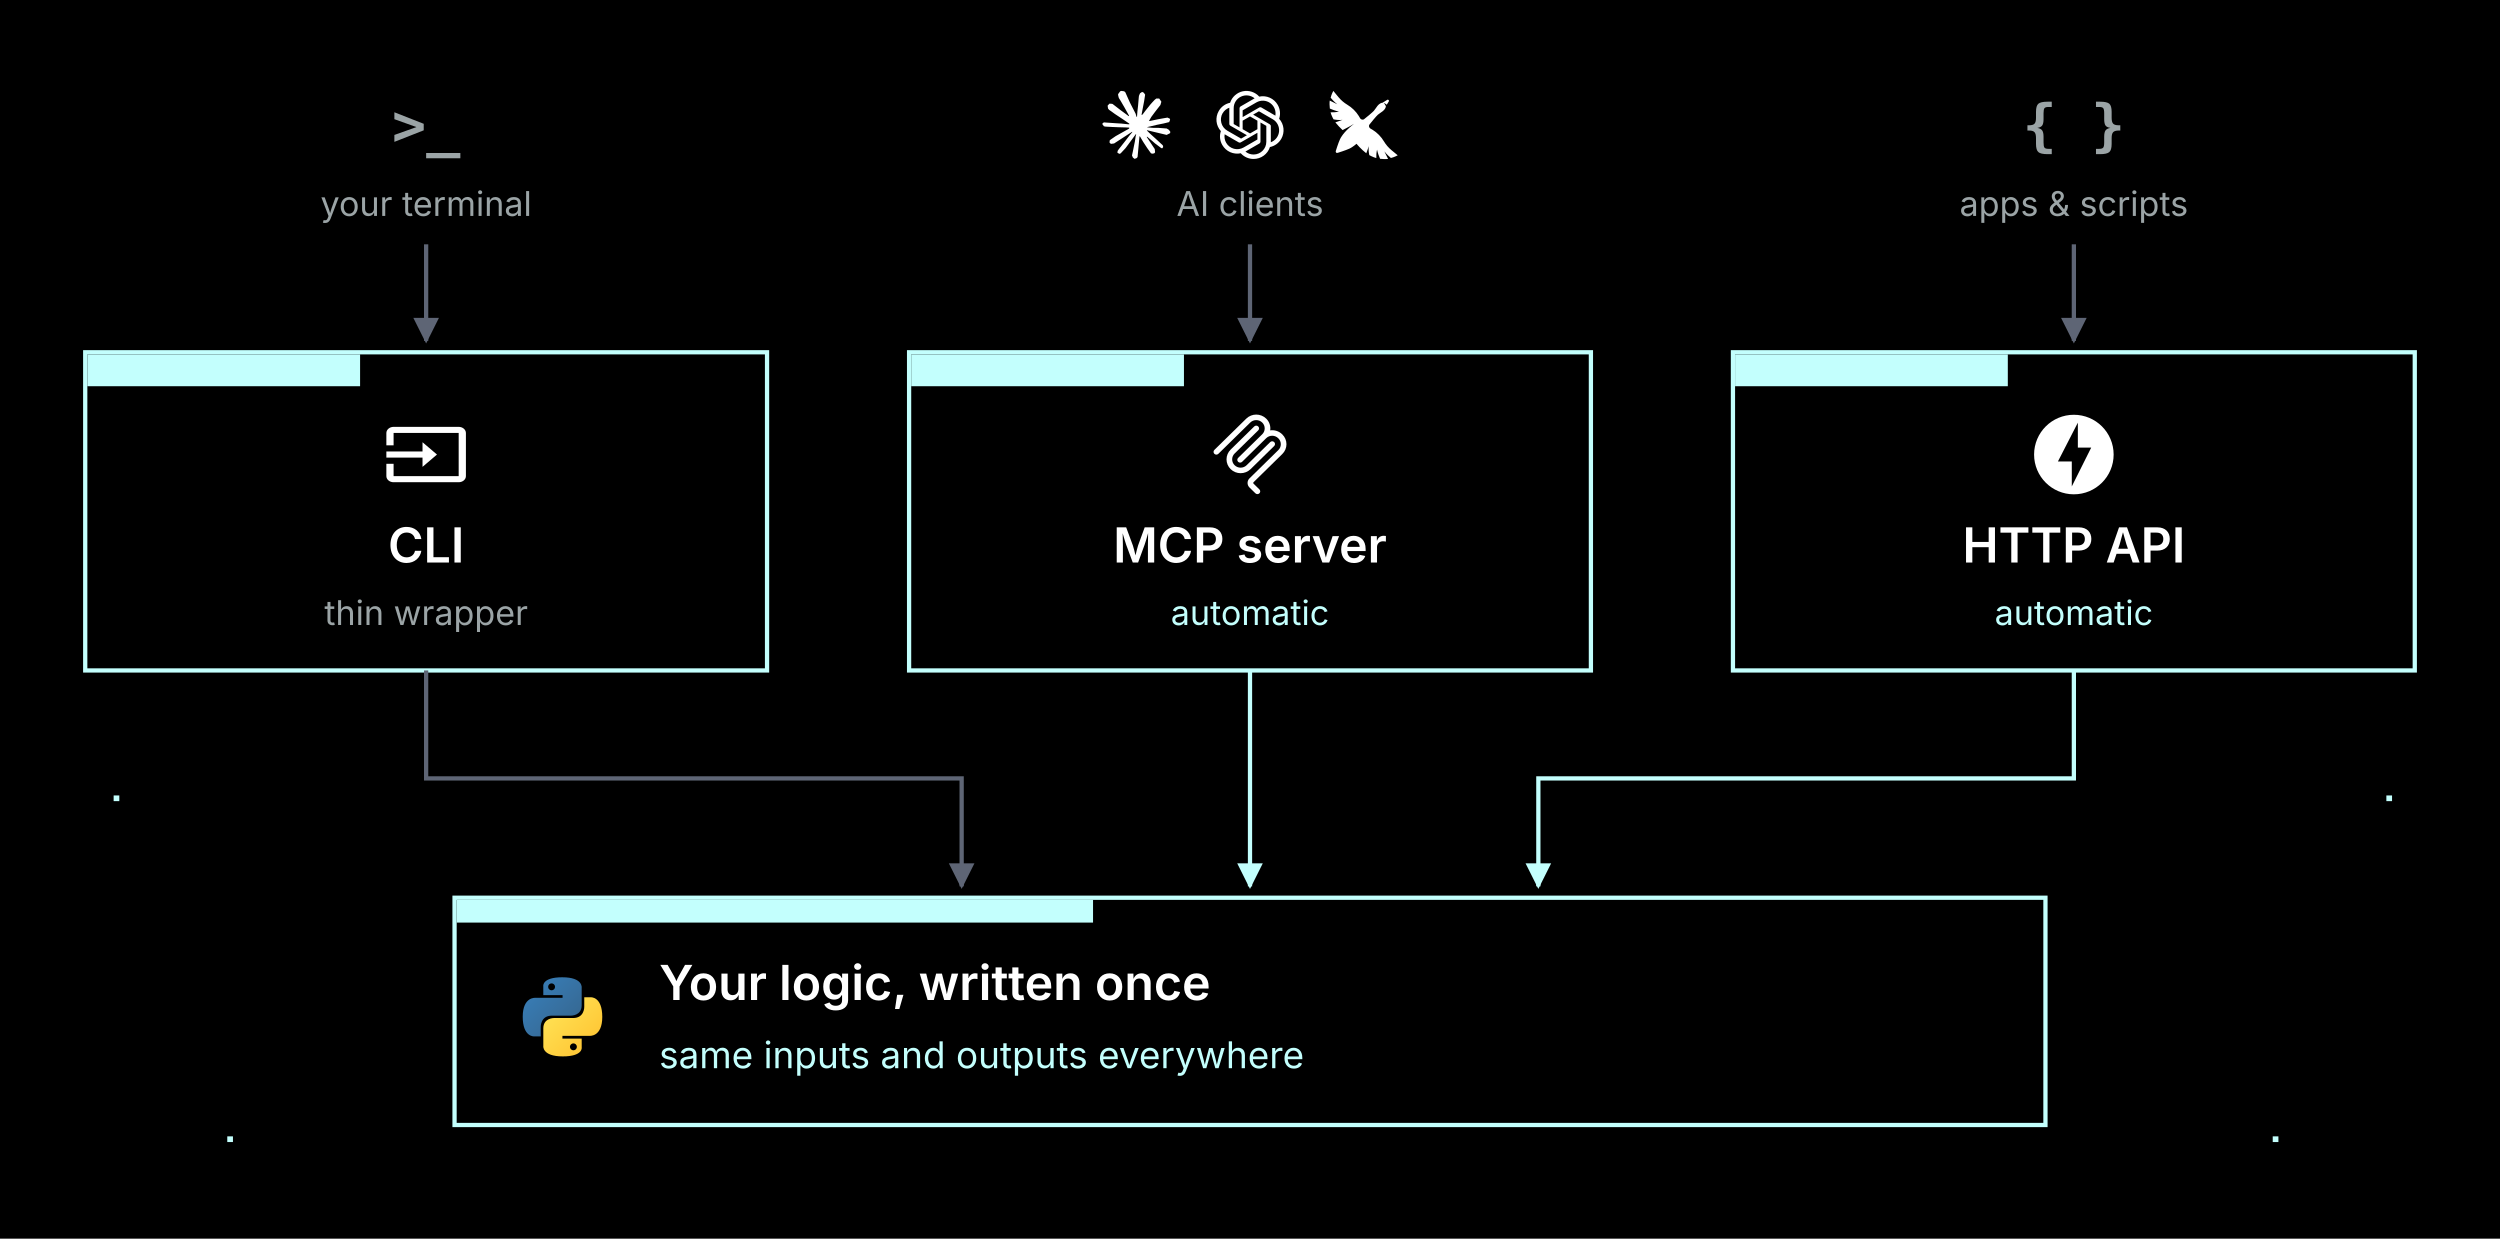
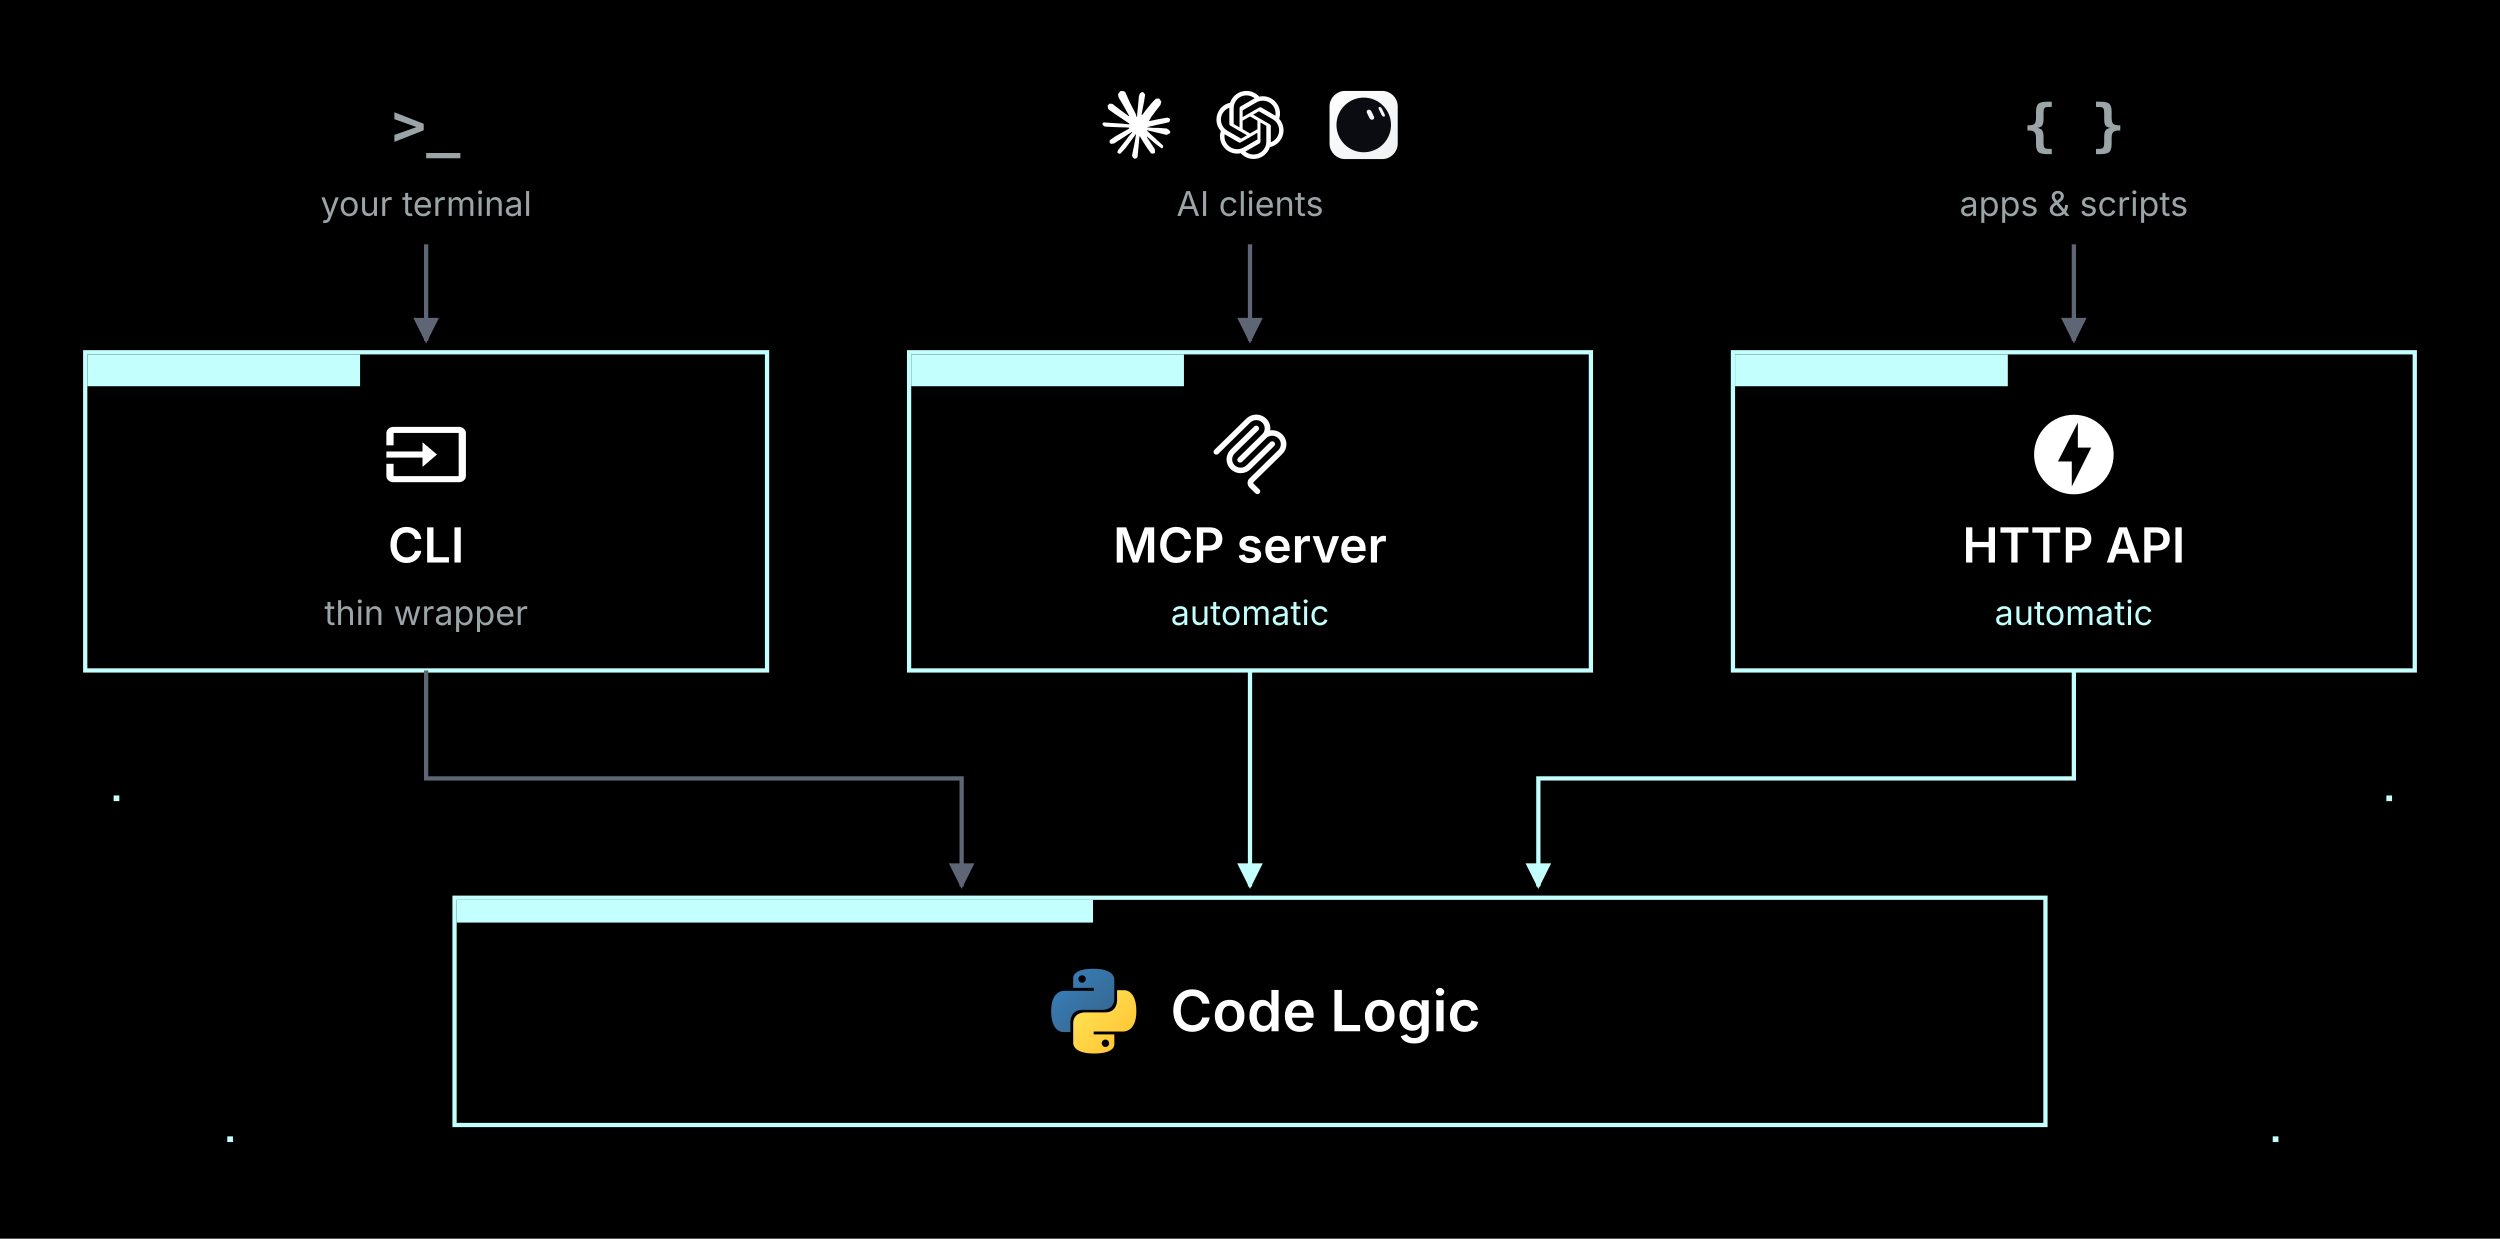
<svg xmlns="http://www.w3.org/2000/svg" viewBox="0 0 880 436" width="880" height="436" role="img" aria-label="Write your logic once: MCP and API are automatic, the CLI is a thin wrapper">
  <style>
  text { font-family:Inter, Helvetica, Roboto, Arial, sans-serif; fill:#FFFFFF; }
  .mono { font-family:'JetBrains Mono', 'IBM Plex Mono', ui-monospace, Menlo, monospace; }
  .muted { fill:#9BA4A6; }
  .accent { fill:#C3FFFD; }
  .box { fill:none; stroke:#C3FFFD; stroke-width:1.5; }
  .box-dim { fill:none; stroke:#5E6575; stroke-width:1.5; }
  .tag { fill:#C3FFFD; }
  .tag-dim { fill:#5E6575; }
  .wire { stroke:#5E6575; stroke-width:1.5; fill:none; }
  .wire-accent { stroke:#C3FFFD; stroke-width:1.5; fill:none; }
  .logo { fill:#FFFFFF; }
</style>
  <defs>
    <marker id="wire-head" viewBox="0 0 10 10" refX="9" refY="5" markerWidth="6" markerHeight="6" orient="auto-start-reverse">
      <path d="M0 0 L10 5 L0 10 z" fill="#5E6575" />
    </marker>
    <marker id="wire-accent-head" viewBox="0 0 10 10" refX="9" refY="5" markerWidth="6" markerHeight="6" orient="auto-start-reverse">
      <path d="M0 0 L10 5 L0 10 z" fill="#C3FFFD" />
    </marker>
    <symbol id="i-chatgpt" viewBox="0 0 256 260" class="logo">
      <path d="M239.184 106.203a64.716 64.716 0 0 0-5.576-53.103C219.452 28.459 191 15.784 163.213 21.74A65.586 65.586 0 0 0 52.096 45.22a64.716 64.716 0 0 0-43.23 31.36c-14.31 24.602-11.061 55.634 8.033 76.74a64.665 64.665 0 0 0 5.525 53.102c14.174 24.65 42.644 37.324 70.446 31.36a64.72 64.72 0 0 0 48.754 21.744c28.481.025 53.714-18.361 62.414-45.481a64.767 64.767 0 0 0 43.229-31.36c14.137-24.558 10.875-55.423-8.083-76.483Zm-97.56 136.338a48.397 48.397 0 0 1-31.105-11.255l1.535-.87 51.67-29.825a8.595 8.595 0 0 0 4.247-7.367v-72.85l21.845 12.636c.218.111.37.32.409.563v60.367c-.056 26.818-21.783 48.545-48.601 48.601Zm-104.466-44.61a48.345 48.345 0 0 1-5.781-32.589l1.534.921 51.722 29.826a8.339 8.339 0 0 0 8.441 0l63.181-36.425v25.221a.87.87 0 0 1-.358.665l-52.335 30.184c-23.257 13.398-52.97 5.431-66.404-17.803ZM23.549 85.38a48.499 48.499 0 0 1 25.58-21.333v61.39a8.288 8.288 0 0 0 4.195 7.316l62.874 36.272-21.845 12.636a.819.819 0 0 1-.767 0L41.353 151.53c-23.211-13.454-31.171-43.144-17.804-66.405v.256Zm179.466 41.695-63.08-36.63L161.73 77.86a.819.819 0 0 1 .768 0l52.233 30.184a48.6 48.6 0 0 1-7.316 87.635v-61.391a8.544 8.544 0 0 0-4.4-7.213Zm21.742-32.69-1.535-.922-51.619-30.081a8.39 8.39 0 0 0-8.492 0L99.98 99.808V74.587a.716.716 0 0 1 .307-.665l52.233-30.133a48.652 48.652 0 0 1 72.236 50.391v.205ZM88.061 139.097l-21.845-12.585a.87.87 0 0 1-.41-.614V65.685a48.652 48.652 0 0 1 79.757-37.346l-1.535.87-51.67 29.825a8.595 8.595 0 0 0-4.246 7.367l-.051 72.697Zm11.868-25.58 28.138-16.217 28.188 16.218v32.434l-28.086 16.218-28.188-16.218-.052-32.434Z" />
    </symbol>
    <symbol id="i-claude" viewBox="0 0 256 257" class="logo">
      <path d="m50.228 170.321 50.357-28.257.843-2.463-.843-1.361h-2.462l-8.426-.518-28.775-.778-24.952-1.037-24.175-1.296-6.092-1.297L0 125.796l.583-3.759 5.12-3.434 7.324.648 16.202 1.101 24.304 1.685 17.629 1.037 26.118 2.722h4.148l.583-1.685-1.426-1.037-1.101-1.037-25.147-17.045-27.22-18.017-14.258-10.37-7.713-5.25-3.888-4.925-1.685-10.758 7-7.713 9.397.649 2.398.648 9.527 7.323 20.35 15.75L94.817 91.9l3.889 3.24 1.555-1.102.195-.777-1.75-2.917-14.453-26.118-15.425-26.572-6.87-11.018-1.814-6.61c-.648-2.723-1.102-4.991-1.102-7.778l7.972-10.823L71.42 0 82.05 1.426l4.472 3.888 6.61 15.101 10.694 23.786 16.591 32.34 4.861 9.592 2.592 8.879.973 2.722h1.685v-1.556l1.36-18.211 2.528-22.36 2.463-28.776.843-8.1 4.018-9.722 7.971-5.25 6.222 2.981 5.12 7.324-.713 4.73-3.046 19.768-5.962 30.98-3.889 20.739h2.268l2.593-2.593 10.499-13.934 17.628-22.036 7.778-8.749 9.073-9.657 5.833-4.601h11.018l8.1 12.055-3.628 12.443-11.342 14.388-9.398 12.184-13.48 18.147-8.426 14.518.778 1.166 2.01-.194 30.46-6.481 16.462-2.982 19.637-3.37 8.88 4.148.971 4.213-3.5 8.62-20.998 5.184-24.628 4.926-36.682 8.685-.454.324.519.648 16.526 1.555 7.065.389h17.304l32.21 2.398 8.426 5.574 5.055 6.805-.843 5.184-12.962 6.611-17.498-4.148-40.83-9.721-14-3.5h-1.944v1.167l11.666 11.406 21.387 19.314 26.767 24.887 1.36 6.157-3.434 4.86-3.63-.518-23.526-17.693-9.073-7.972-20.545-17.304h-1.36v1.814l4.73 6.935 25.017 37.59 1.296 11.536-1.814 3.76-6.481 2.268-7.13-1.297-14.647-20.544-15.1-23.138-12.185-20.739-1.49.843-7.194 77.448-3.37 3.953-7.778 2.981-6.48-4.925-3.436-7.972 3.435-15.749 4.148-20.544 3.37-16.333 3.046-20.285 1.815-6.74-.13-.454-1.49.194-15.295 20.999-23.267 31.433-18.406 19.702-4.407 1.75-7.648-3.954.713-7.064 4.277-6.286 25.47-32.405 15.36-20.092 9.917-11.6-.065-1.686h-.583L44.07 198.125l-12.055 1.555-5.185-4.86.648-7.972 2.463-2.593 20.35-13.999-.064.065Z" />
    </symbol>
    <symbol id="i-fastapi" viewBox="0 0 256 256" class="logo">
      <path d="M128 0C57.33 0 0 57.33 0 128s57.33 128 128 128 128-57.33 128-128S198.67 0 128 0Zm-6.67 230.605v-80.288H76.699l64.128-124.922v80.288h42.966L121.33 230.605Z" />
    </symbol>
-     <symbol id="i-goose" viewBox="0 0 24 24" class="logo" fill-rule="evenodd">
-       <path d="M21.595 23.61c1.167-.254 2.405-.944 2.405-.944l-2.167-1.784a12.124 12.124 0 01-2.695-3.131 12.127 12.127 0 00-3.97-4.049l-.794-.462a1.115 1.115 0 01-.488-.815.844.844 0 01.154-.575c.413-.582 2.548-3.115 2.94-3.44.503-.416 1.065-.762 1.586-1.159.074-.056.148-.112.221-.17.003-.002.007-.004.009-.007.167-.131.325-.272.45-.438.453-.524.563-.988.59-1.193-.061-.197-.244-.639-.753-1.148.319.02.705.272 1.056.569.235-.376.481-.773.727-1.171.165-.266-.08-.465-.086-.471h-.001V3.22c-.007-.007-.206-.25-.471-.086-.567.35-1.134.702-1.639 1.021 0 0-.597-.012-1.305.599a2.464 2.464 0 00-.438.45l-.007.009c-.058.072-.114.147-.17.221-.397.521-.743 1.083-1.16 1.587-.323.391-2.857 2.526-3.44 2.94a.842.842 0 01-.574.153 1.115 1.115 0 01-.815-.488l-.462-.794a12.123 12.123 0 00-4.049-3.97 12.133 12.133 0 01-3.13-2.695L1.332 0S.643 1.238.39 2.405c.352.428 1.27 1.49 2.34 2.302C1.58 4.167.73 3.75.06 3.4c-.103.765-.063 1.92.043 2.816.726.317 1.961.806 3.219 1.066-1.006.236-2.11.278-2.961.262.15.554.358 1.119.64 1.688.119.263.25.52.39.77.452.125 2.222.383 3.164.171l-2.51.897a27.776 27.776 0 002.544 2.726c2.031-1.092 2.494-1.241 4.018-2.238-2.467 2.008-3.108 2.828-3.8 3.67l-.483.678c-.25.351-.469.725-.65 1.117-.61 1.31-1.47 4.1-1.47 4.1-.154.486.202.842.674.674 0 0 2.79-.861 4.1-1.47.392-.182.766-.4 1.118-.65l.677-.483c.227-.187.453-.37.701-.586 0 0 1.705 2.02 3.458 3.349l.896-2.511c-.211.942.046 2.712.17 3.163.252.142.509.272.772.392.569.28 1.134.49 1.688.64-.016-.853.026-1.956.261-2.962.26 1.258.75 2.493 1.067 3.219.895.106 2.051.146 2.816.043a73.87 73.87 0 01-1.308-2.67c.811 1.07 1.874 1.988 2.302 2.34h-.001z" />
+     <symbol id="i-grokbot" viewBox="-125 -125 250 250">
+       <defs>
+         <linearGradient id="grokbot-grokbot-card" x1="-125" x2="125" y1="-125" y2="125" gradientUnits="userSpaceOnUse">
+           <stop offset="0" stop-color="#fff" />
+           <stop offset="1" stop-color="#eef0f2" />
+         </linearGradient>
+         <clipPath id="grokbot-grokbot-squircle">
+           <rect width="250" height="250" x="-125" y="-125" rx="57" />
+         </clipPath>
+       </defs>
+       <g clip-path="url(#grokbot-grokbot-squircle)">
+         <path fill="url(#grokbot-grokbot-card)" d="M-125-125H125V125H-125z" />
+         <path fill="#0a0c12" d="M100.37 -0.24C100.37 3.03 100.21 6.32 99.88 9.58C99.56 12.84 99.08 16.1 98.45 19.31C97.81 22.53 97.01 25.72 96.06 28.86C95.11 31.99 94 35.09 92.75 38.12C91.5 41.15 90.1 44.13 88.56 47.01C87.02 49.9 85.33 52.73 83.51 55.45C81.7 58.18 79.74 60.82 77.67 63.35C75.59 65.89 73.39 68.33 71.08 70.64C68.77 72.96 66.33 75.17 63.81 77.25C61.28 79.33 58.64 81.29 55.92 83.11C53.21 84.93 50.39 86.63 47.51 88.17C44.62 89.71 41.65 91.12 38.63 92.38C35.62 93.63 32.52 94.74 29.39 95.69C26.27 96.64 23.08 97.44 19.88 98.08C16.67 98.72 13.42 99.2 10.17 99.52C6.92 99.85 3.63 100.01 0.37 100.01C-2.9 100.01 -6.18 99.85 -9.44 99.52C-12.69 99.2 -15.94 98.72 -19.14 98.08C-22.35 97.44 -25.54 96.64 -28.66 95.69C-31.79 94.74 -34.88 93.63 -37.9 92.38C-40.92 91.12 -43.89 89.71 -46.77 88.17C-49.65 86.63 -52.47 84.93 -55.19 83.11C-57.91 81.29 -60.55 79.33 -63.07 77.25C-65.6 75.17 -68.03 72.96 -70.34 70.64C-72.65 68.33 -74.86 65.89 -76.93 63.35C-79.01 60.82 -80.97 58.18 -82.78 55.45C-84.6 52.73 -86.29 49.9 -87.83 47.01C-89.37 44.13 -90.77 41.15 -92.02 38.12C-93.27 35.09 -94.38 31.99 -95.33 28.86C-96.28 25.72 -97.07 22.53 -97.71 19.31C-98.35 16.1 -98.83 12.84 -99.15 9.58C-99.47 6.32 -99.63 3.03 -99.63 -0.24C-99.63 -3.52 -99.47 -6.81 -99.15 -10.07C-98.83 -13.33 -98.35 -16.59 -97.71 -19.8C-97.07 -23.01 -96.28 -26.21 -95.33 -29.34C-94.38 -32.48 -93.27 -35.58 -92.02 -38.61C-90.77 -41.63 -89.37 -44.61 -87.83 -47.5C-86.29 -50.39 -84.6 -53.22 -82.78 -55.94C-80.97 -58.66 -79.01 -61.31 -76.93 -63.84C-74.86 -66.37 -72.65 -68.81 -70.34 -71.13C-68.03 -73.45 -65.6 -75.66 -63.07 -77.74C-60.55 -79.82 -57.91 -81.78 -55.19 -83.6C-52.47 -85.42 -49.65 -87.11 -46.77 -88.66C-43.89 -90.2 -40.92 -91.61 -37.9 -92.86C-34.88 -94.12 -31.79 -95.23 -28.66 -96.18C-25.54 -97.13 -22.35 -97.93 -19.14 -98.57C-15.94 -99.21 -12.69 -99.69 -9.44 -100.01C-6.18 -100.33 -2.9 -100.49 0.37 -100.49C3.63 -100.49 6.92 -100.33 10.17 -100.01C13.42 -99.69 16.67 -99.21 19.88 -98.57C23.08 -97.93 26.27 -97.13 29.39 -96.18C32.52 -95.23 35.62 -94.12 38.63 -92.86C41.65 -91.61 44.62 -90.2 47.51 -88.66C50.39 -87.11 53.21 -85.42 55.92 -83.6C58.64 -81.78 61.28 -79.82 63.81 -77.74C66.33 -75.66 68.77 -73.45 71.08 -71.13C73.39 -68.81 75.59 -66.37 77.67 -63.84C79.74 -61.31 81.7 -58.66 83.51 -55.94C85.33 -53.22 87.02 -50.39 88.56 -47.5C90.1 -44.61 91.5 -41.63 92.75 -38.61C94 -35.58 95.11 -32.48 96.06 -29.34C97.01 -26.21 97.81 -23.01 98.45 -19.8C99.08 -16.59 99.56 -13.33 99.88 -10.07C100.21 -6.81 100.37 -3.52 100.37 -0.24Z" />
+         <g fill="#f7f8fa">
+           <path d="M-9.3 -11.3A9.3 9.3 0 0 1 0 -20.6L0 -20.6A9.3 9.3 0 0 1 9.3 -11.3L9.3 11.3A9.3 9.3 0 0 1 0 20.6L0 20.6A9.3 9.3 0 0 1 -9.3 11.3Z" transform="matrix(.87 -.31 .42 .87 24.94 -37.71)" />
+           <path d="M-9.3 -11.3A9.3 9.3 0 0 1 0 -20.6L0 -20.6A9.3 9.3 0 0 1 9.3 -11.3L9.3 11.3A9.3 9.3 0 0 1 0 20.6L0 20.6A9.3 9.3 0 0 1 -9.3 11.3Z" transform="matrix(.62 -.08 .42 .87 66.34 -48.51)" />
+         </g>
+       </g>
    </symbol>
    <symbol id="i-mcp" viewBox="0 0 24 24" class="logo" fill-rule="evenodd">
      <path d="M15.688 2.343a2.588 2.588 0 00-3.61 0l-9.626 9.44a.863.863 0 01-1.203 0 .823.823 0 010-1.18l9.626-9.44a4.313 4.313 0 016.016 0 4.116 4.116 0 011.204 3.54 4.3 4.3 0 013.609 1.18l.05.05a4.115 4.115 0 010 5.9l-8.706 8.537a.274.274 0 000 .393l1.788 1.754a.823.823 0 010 1.18.863.863 0 01-1.203 0l-1.788-1.753a1.92 1.92 0 010-2.754l8.706-8.538a2.47 2.47 0 000-3.54l-.05-.049a2.588 2.588 0 00-3.607-.003l-7.172 7.034-.002.002-.098.097a.863.863 0 01-1.204 0 .823.823 0 010-1.18l7.273-7.133a2.47 2.47 0 00-.003-3.537z" />
      <path d="M14.485 4.703a.823.823 0 000-1.18.863.863 0 00-1.204 0l-7.119 6.982a4.115 4.115 0 000 5.9 4.314 4.314 0 006.016 0l7.12-6.982a.823.823 0 000-1.18.863.863 0 00-1.204 0l-7.119 6.982a2.588 2.588 0 01-3.61 0 2.47 2.47 0 010-3.54l7.12-6.982z" />
    </symbol>
    <symbol id="i-python" viewBox="16 16 32 32">
      <path fill="url(#python-a)" d="M31.885 16c-8.124 0-7.617 3.523-7.617 3.523l.01 3.65h7.752v1.095H21.197S16 23.678 16 31.876c0 8.196 4.537 7.906 4.537 7.906h2.708v-3.804s-.146-4.537 4.465-4.537h7.688s4.32.07 4.32-4.175v-7.019S40.374 16 31.885 16zm-4.275 2.454a1.394 1.394 0 1 1 0 2.79 1.393 1.393 0 0 1-1.395-1.395c0-.771.624-1.395 1.395-1.395z" />
      <path fill="url(#python-b)" d="M32.115 47.833c8.124 0 7.617-3.523 7.617-3.523l-.01-3.65H31.97v-1.095h10.832S48 40.155 48 31.958c0-8.197-4.537-7.906-4.537-7.906h-2.708v3.803s.146 4.537-4.465 4.537h-7.688s-4.32-.07-4.32 4.175v7.019s-.656 4.247 7.833 4.247zm4.275-2.454a1.393 1.393 0 0 1-1.395-1.395 1.394 1.394 0 1 1 1.395 1.395z" />
      <defs>
        <linearGradient id="python-a" x1="19.075" x2="34.898" y1="18.782" y2="34.658" gradientUnits="userSpaceOnUse">
          <stop stop-color="#387EB8" />
          <stop offset="1" stop-color="#366994" />
        </linearGradient>
        <linearGradient id="python-b" x1="28.809" x2="45.803" y1="28.882" y2="45.163" gradientUnits="userSpaceOnUse">
          <stop stop-color="#FFE052" />
          <stop offset="1" stop-color="#FFC331" />
        </linearGradient>
      </defs>
    </symbol>
    <symbol id="i-typer" viewBox="0 0 24 24" class="logo">
      <path d="M21.818 3.646H2.182C.982 3.646 0 4.483 0 5.505v3.707h2.182V5.486h19.636v13.036H2.182v-3.735H0v3.726c0 1.022.982 1.84 2.182 1.84h19.636c1.2 0 2.182-.818 2.182-1.84V5.505c0-1.032-.982-1.859-2.182-1.859Zm-10.909 12.07L15.273 12l-4.364-3.717v2.787H0v1.859h10.909v2.787Z" />
    </symbol>
  </defs>
  <rect width="880" height="436" fill="#000000" />
  <rect x="40" y="280" width="2" height="2" fill="#C3FFFD" />
  <rect x="840" y="280" width="2" height="2" fill="#C3FFFD" />
  <rect x="80" y="400" width="2" height="2" fill="#C3FFFD" />
  <rect x="800" y="400" width="2" height="2" fill="#C3FFFD" />
  <text x="150" y="51" font-size="20" text-anchor="middle" font-weight="700" class="mono muted">&gt;_</text>
  <text x="150" y="76" font-size="12" text-anchor="middle" font-weight="400" class="muted">your terminal</text>
  <path class="wire" d="M150 86 L150 120" marker-end="url(#wire-head)" />
  <rect class="box" x="30.0" y="124" width="240" height="112" />
  <rect class="tag" x="30.75" y="124.75" width="96.0" height="11.2" />
  <use href="#i-typer" x="136" y="146" width="28" height="28" />
  <text x="150" y="198" font-size="17" text-anchor="middle" font-weight="600">CLI</text>
  <text x="150" y="220" font-size="12" text-anchor="middle" font-weight="400" class="muted">thin wrapper</text>
  <path class="wire" d="M150 236 V274.0 H338.5 V312" marker-end="url(#wire-head)" />
  <use href="#i-claude" x="388.0" y="32" width="24" height="24" />
  <use href="#i-chatgpt" x="428.0" y="32" width="24" height="24" />
-   <use href="#i-goose" x="468.0" y="32" width="24" height="24" />
+   <use href="#i-grokbot" x="468.0" y="32" width="24" height="24" />
  <text x="440" y="76" font-size="12" text-anchor="middle" font-weight="400" class="muted">AI clients</text>
  <path class="wire" d="M440 86 L440 120" marker-end="url(#wire-head)" />
  <rect class="box" x="320.0" y="124" width="240" height="112" />
  <rect class="tag" x="320.75" y="124.75" width="96.0" height="11.2" />
  <use href="#i-mcp" x="426" y="146" width="28" height="28" />
  <text x="440" y="198" font-size="17" text-anchor="middle" font-weight="600">MCP server</text>
  <text x="440" y="220" font-size="12" text-anchor="middle" font-weight="400" class="accent">automatic</text>
  <path class="wire-accent" d="M440 236 V274.0 H440.0 V312" marker-end="url(#wire-accent-head)" />
  <text x="730" y="51" font-size="20" text-anchor="middle" font-weight="700" class="mono muted">{ }</text>
  <text x="730" y="76" font-size="12" text-anchor="middle" font-weight="400" class="muted">apps &amp; scripts</text>
  <path class="wire" d="M730 86 L730 120" marker-end="url(#wire-head)" />
  <rect class="box" x="610.0" y="124" width="240" height="112" />
  <rect class="tag" x="610.75" y="124.75" width="96.0" height="11.2" />
  <use href="#i-fastapi" x="716" y="146" width="28" height="28" />
  <text x="730" y="198" font-size="17" text-anchor="middle" font-weight="600">HTTP API</text>
  <text x="730" y="220" font-size="12" text-anchor="middle" font-weight="400" class="accent">automatic</text>
  <path class="wire-accent" d="M730 236 V274.0 H541.5 V312" marker-end="url(#wire-accent-head)" />
  <rect class="box" x="160.0" y="316" width="560" height="80" />
  <rect class="tag" x="160.75" y="316.75" width="224.0" height="8.0" />
-   <use href="#i-python" x="184.0" y="344.0" width="28" height="28" />
-   <text x="232.0" y="352" font-size="17" text-anchor="start" font-weight="600">Your logic, written once</text>
-   <text x="232.0" y="376" font-size="13" text-anchor="start" font-weight="400" class="accent">same inputs and outputs everywhere</text>
+   <use href="#i-python" x="370.0" y="341.0" width="30" height="30" />
+   <text x="412.0" y="363.0" font-size="20" text-anchor="start" font-weight="600">Code Logic</text>
</svg>
